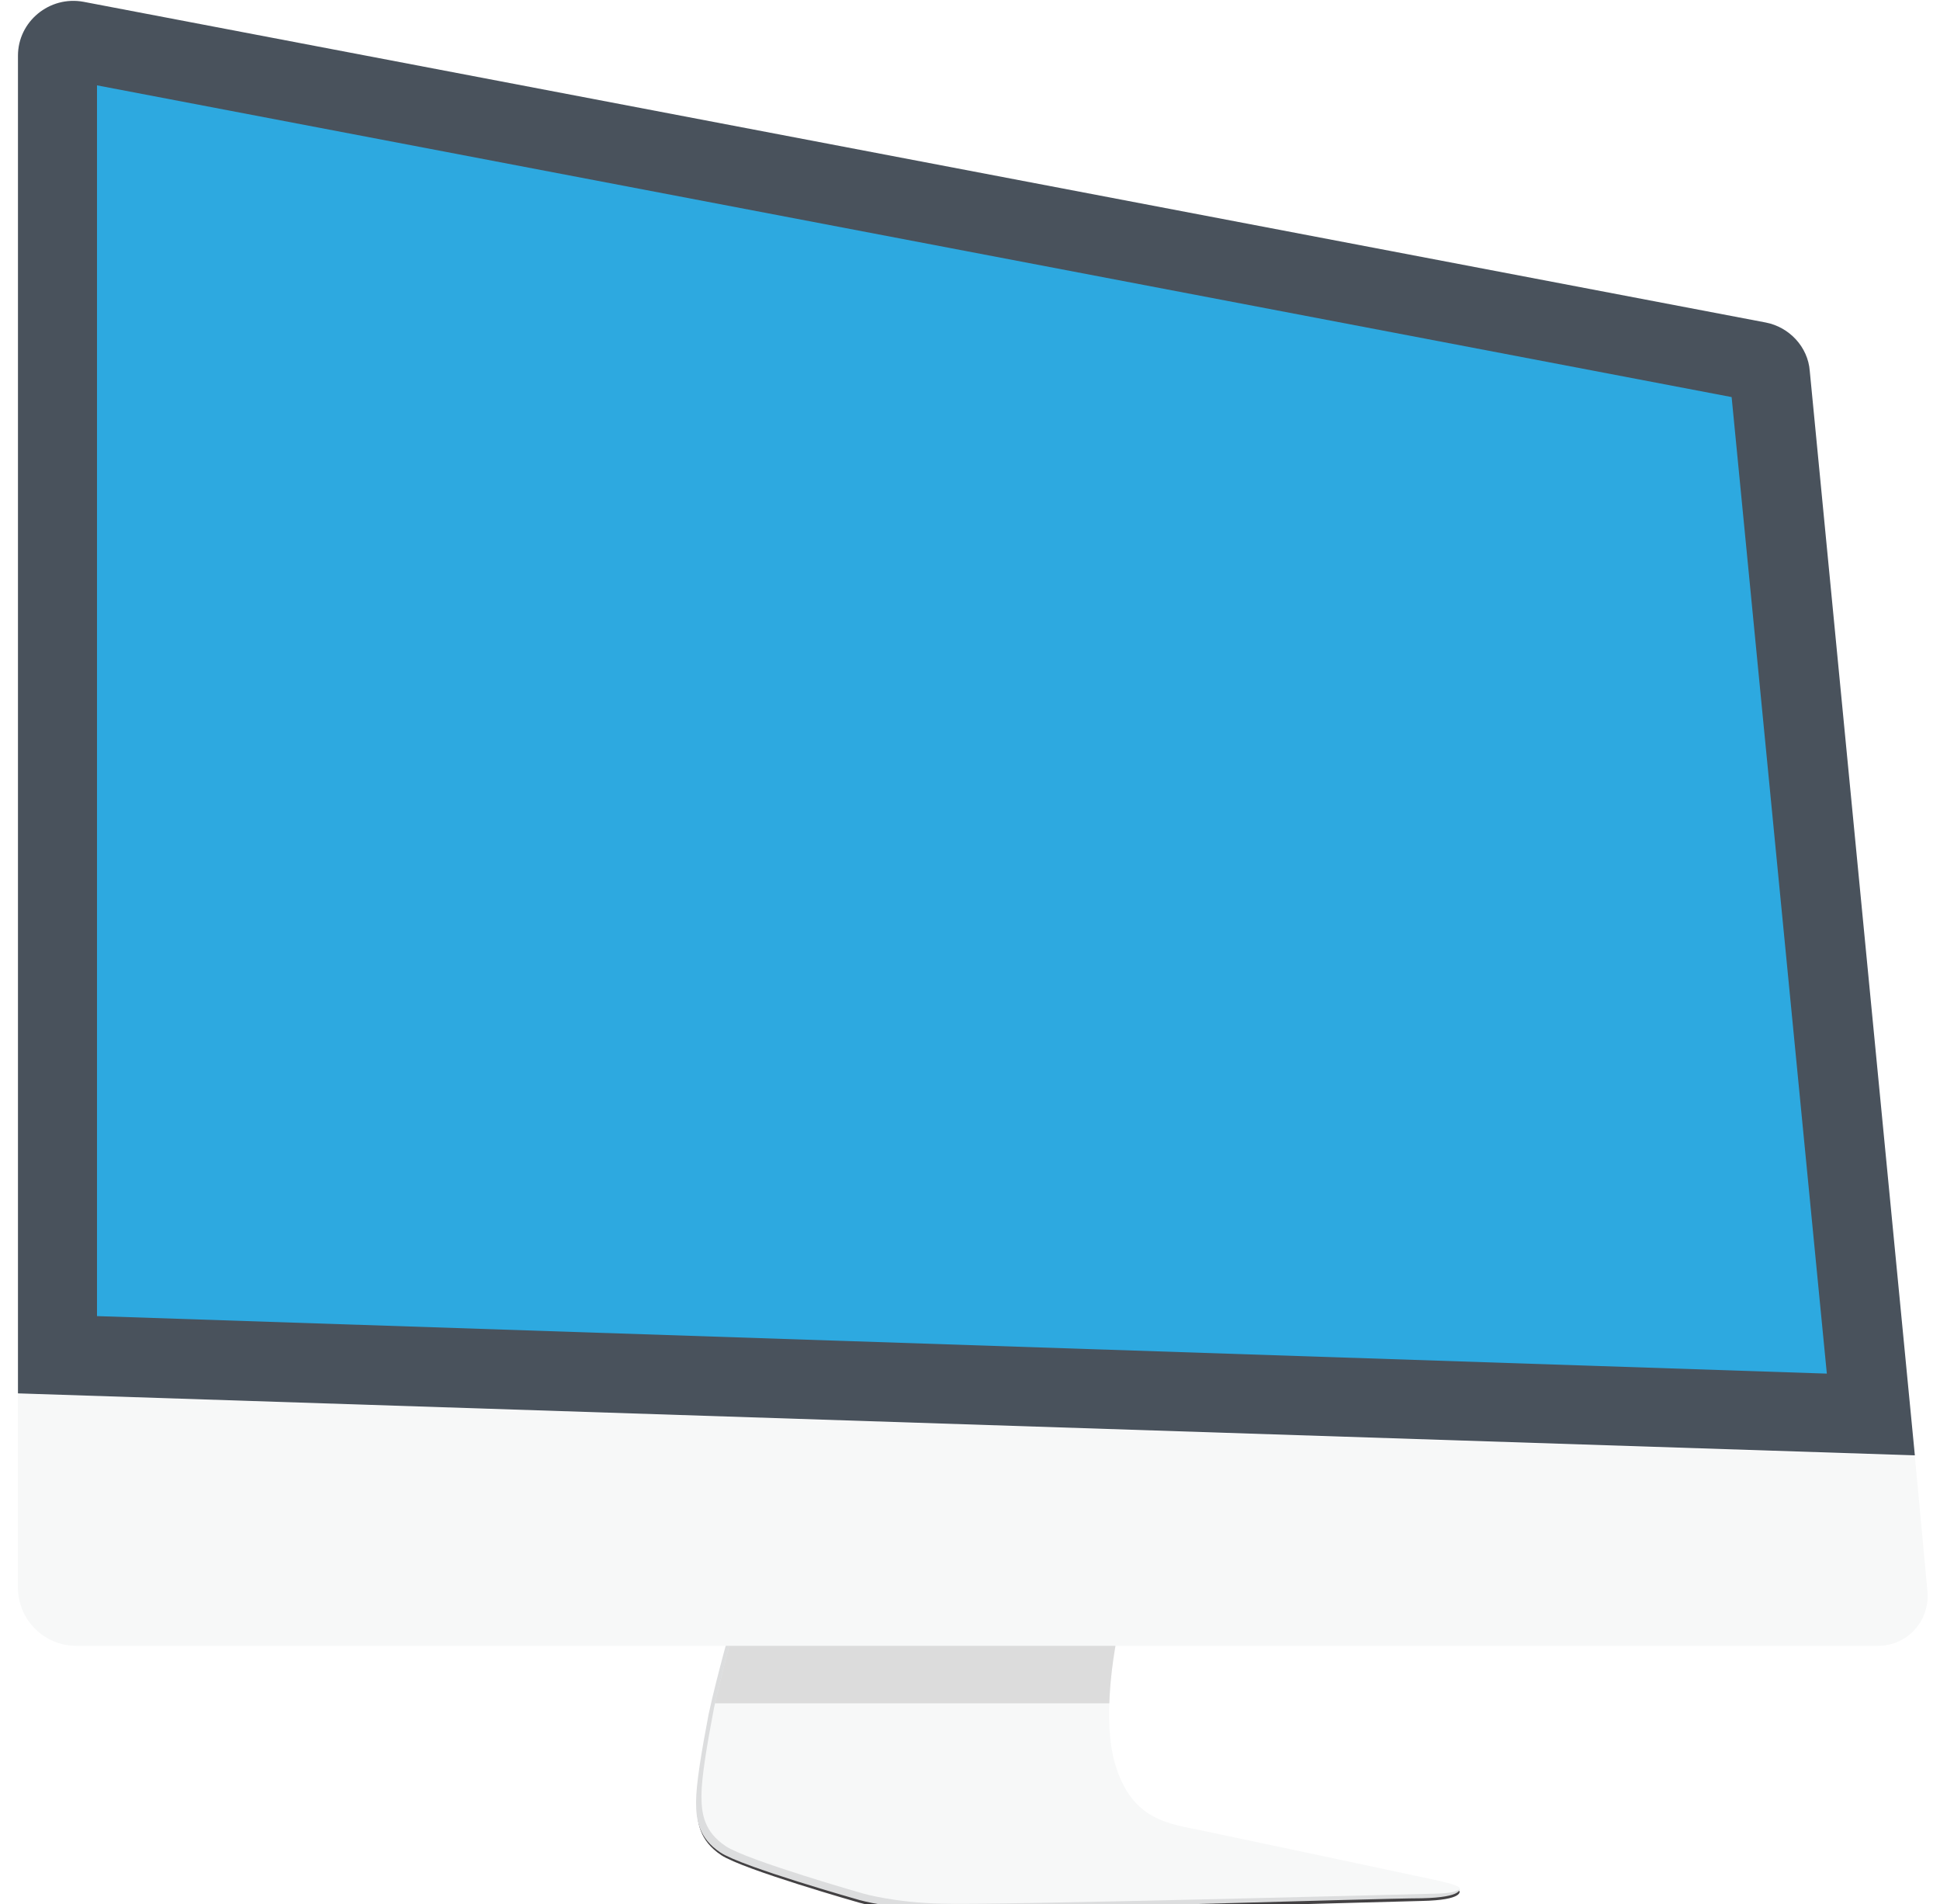
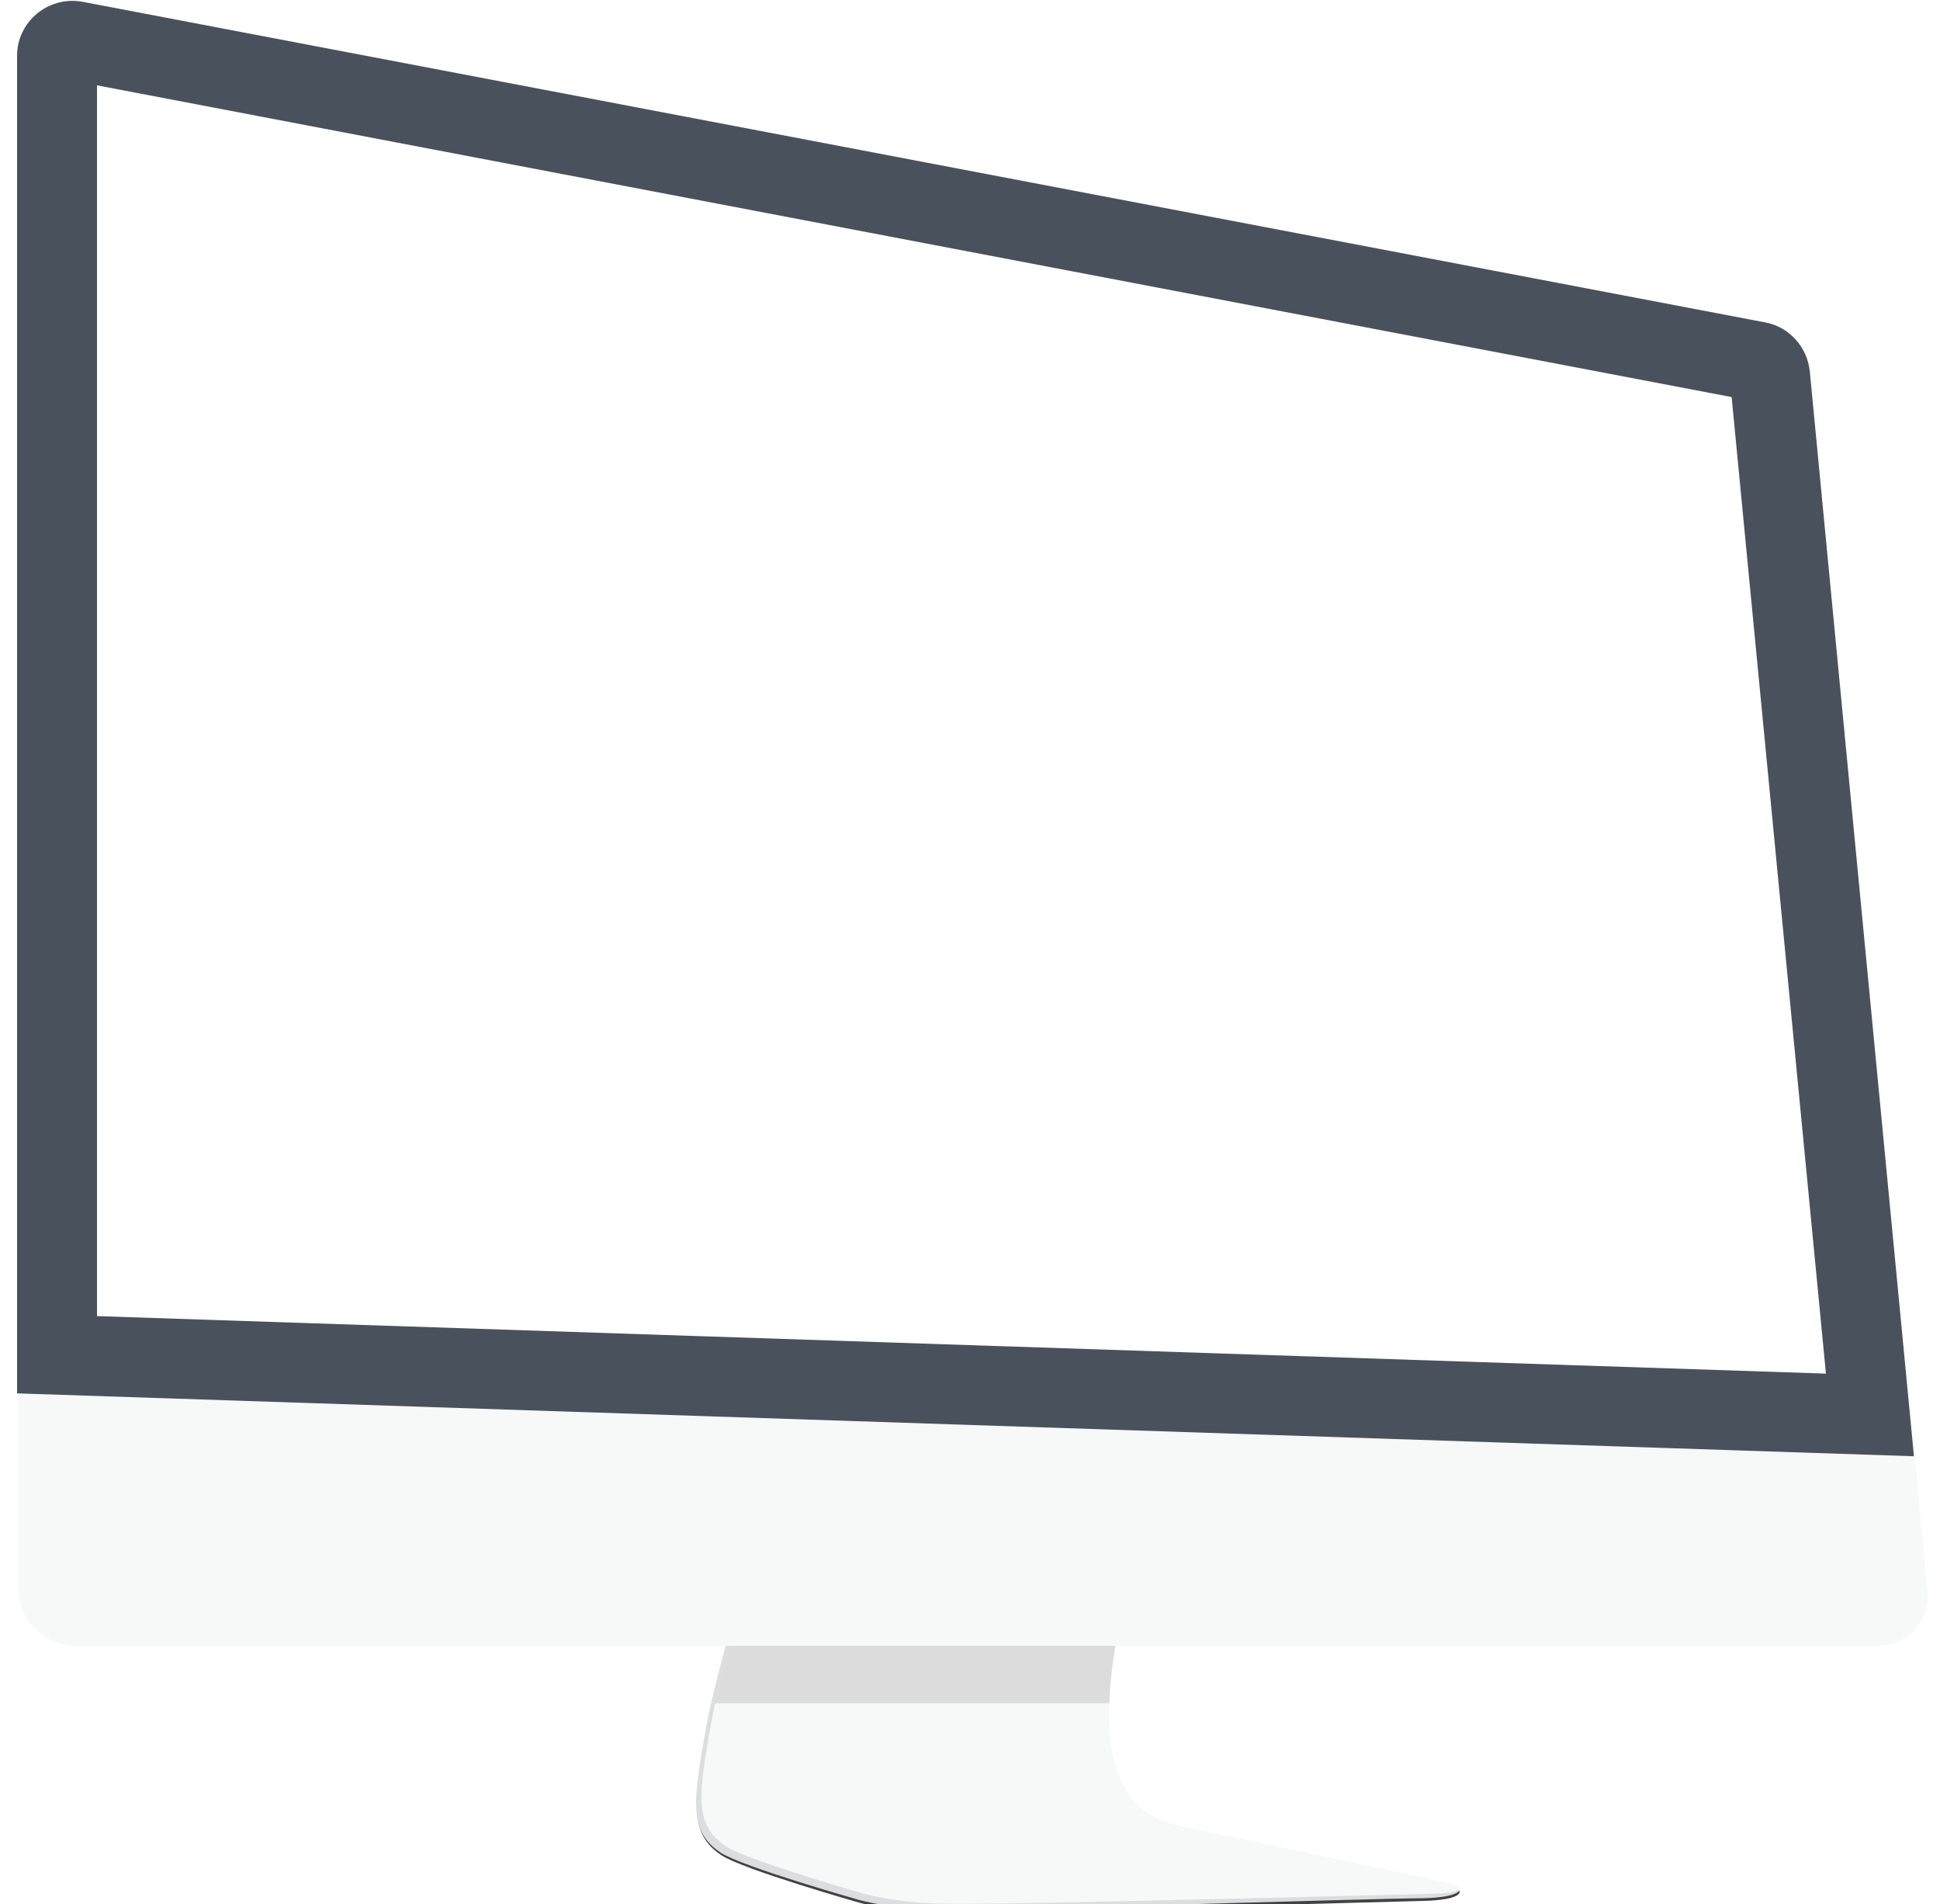
<svg xmlns="http://www.w3.org/2000/svg" xmlns:xlink="http://www.w3.org/1999/xlink" version="1.1" id="Layer_1" x="0px" y="0px" viewBox="0 74 216 211.9" enable-background="new 0 74 216 211.9" xml:space="preserve">
  <g>
    <path fill="#434143" d="M124.3,254.5c0,0-2.6,10.7-0.8,16.9c1.9,6.2,6,6.5,9.8,7.3c3.8,0.8,22.3,4.6,26.1,5l3.1,0.8   c0,0,0.5,1-4.2,1.1s-48.7,1.4-53.9,1.3s-8.7-1.1-8.7-1.1s-13-3.7-15.4-5.3c-2.4-1.6-2.7-3.6-2.7-5.6c0-2,0.6-5.6,1.4-9.8   c0.9-4.2,2.7-10.5,2.7-10.5H124.3z" />
    <path fill="#DCDDDE" d="M124.3,254.2c0,0-2.6,10.7-0.8,16.9c1.9,6.2,6,6.5,9.8,7.3c3.8,0.8,22.3,4.6,26.1,5l3.1,0.8   c0,0,0.5,1-4.2,1.1c-4.7,0-48.7,1.4-53.9,1.3c-5.2-0.1-8.7-1.1-8.7-1.1s-13.1-3.7-15.5-5.3c-2.4-1.6-2.7-3.6-2.7-5.6   c0-2,0.6-5.6,1.4-9.8c0.9-4.2,2.7-10.5,2.7-10.5H124.3z" />
    <path fill="#F7F8F8" d="M124.8,254.2c0,0-2.5,10.1-0.6,16.3c1.9,6.2,6,6.5,9.8,7.3c3.8,0.8,21.8,4.6,25.5,5.4   c3.8,0.8,3.2,1.1,2.6,1.3c-0.6,0.3-2.8,0.3-2.8,0.3s-49.2,1.3-54.4,1.1c-5.2-0.1-8.7-1.1-8.7-1.1s-13-3.7-15.4-5.3   c-2.4-1.6-2.7-3.6-2.7-5.6s0.6-5.6,1.4-9.8c0.9-4.1,2.5-9.8,2.5-9.8H124.8z" />
    <path fill="#F7F8F8" d="M214.6,251.1c0.3,3.3-2.2,6.1-5.5,6.1H8.5c-3.6,0-6.5-2.9-6.5-6.5v-21.6l211.2,7L214.6,251.1z" />
-     <path fill="#49525C" d="M2,229.1V80.2c0-3.8,3.5-6.7,7.3-6l187.3,35.7c2.6,0.5,4.7,2.7,4.9,5.4L213.2,236L2,229.1z" />
-     <polygon fill="#2DA9E0" points="203.4,226.9 10.8,220.5 10.8,83.5 192.8,118.2  " />
+     <path fill="#49525C" d="M201.5,115.3c-0.3-2.7-2.3-4.9-4.9-5.4L9.2,74.2c-3.8-0.7-7.3,2.2-7.3,6v148.9l211.2,7L201.5,115.3z    M10.8,83.5l182,34.7l10.5,108.7l-192.5-6.4V83.5z" />
    <g opacity="0.5" enable-background="new    ">
      <g>
        <defs>
          <path id="SVGID_1_" d="M124.8,254.2c0,0-2.5,10.1-0.6,16.3c1.9,6.2,6,6.5,9.8,7.3c3.8,0.8,21.8,4.6,25.5,5.4      c3.8,0.8,3.2,1.1,2.6,1.3c-0.6,0.3-2.8,0.3-2.8,0.3s-49.2,1.3-54.4,1.1c-5.2-0.1-8.7-1.1-8.7-1.1s-13-3.7-15.4-5.3      c-2.4-1.6-2.7-3.6-2.7-5.6s0.6-5.6,1.4-9.8c0.9-4.1,2.5-9.8,2.5-9.8H124.8z" />
        </defs>
        <clipPath id="SVGID_2_">
          <use xlink:href="#SVGID_1_" overflow="visible" />
        </clipPath>
        <rect x="67.4" y="257.2" clip-path="url(#SVGID_2_)" fill="#C1C0C0" width="65.8" height="6.4" />
      </g>
    </g>
  </g>
</svg>
